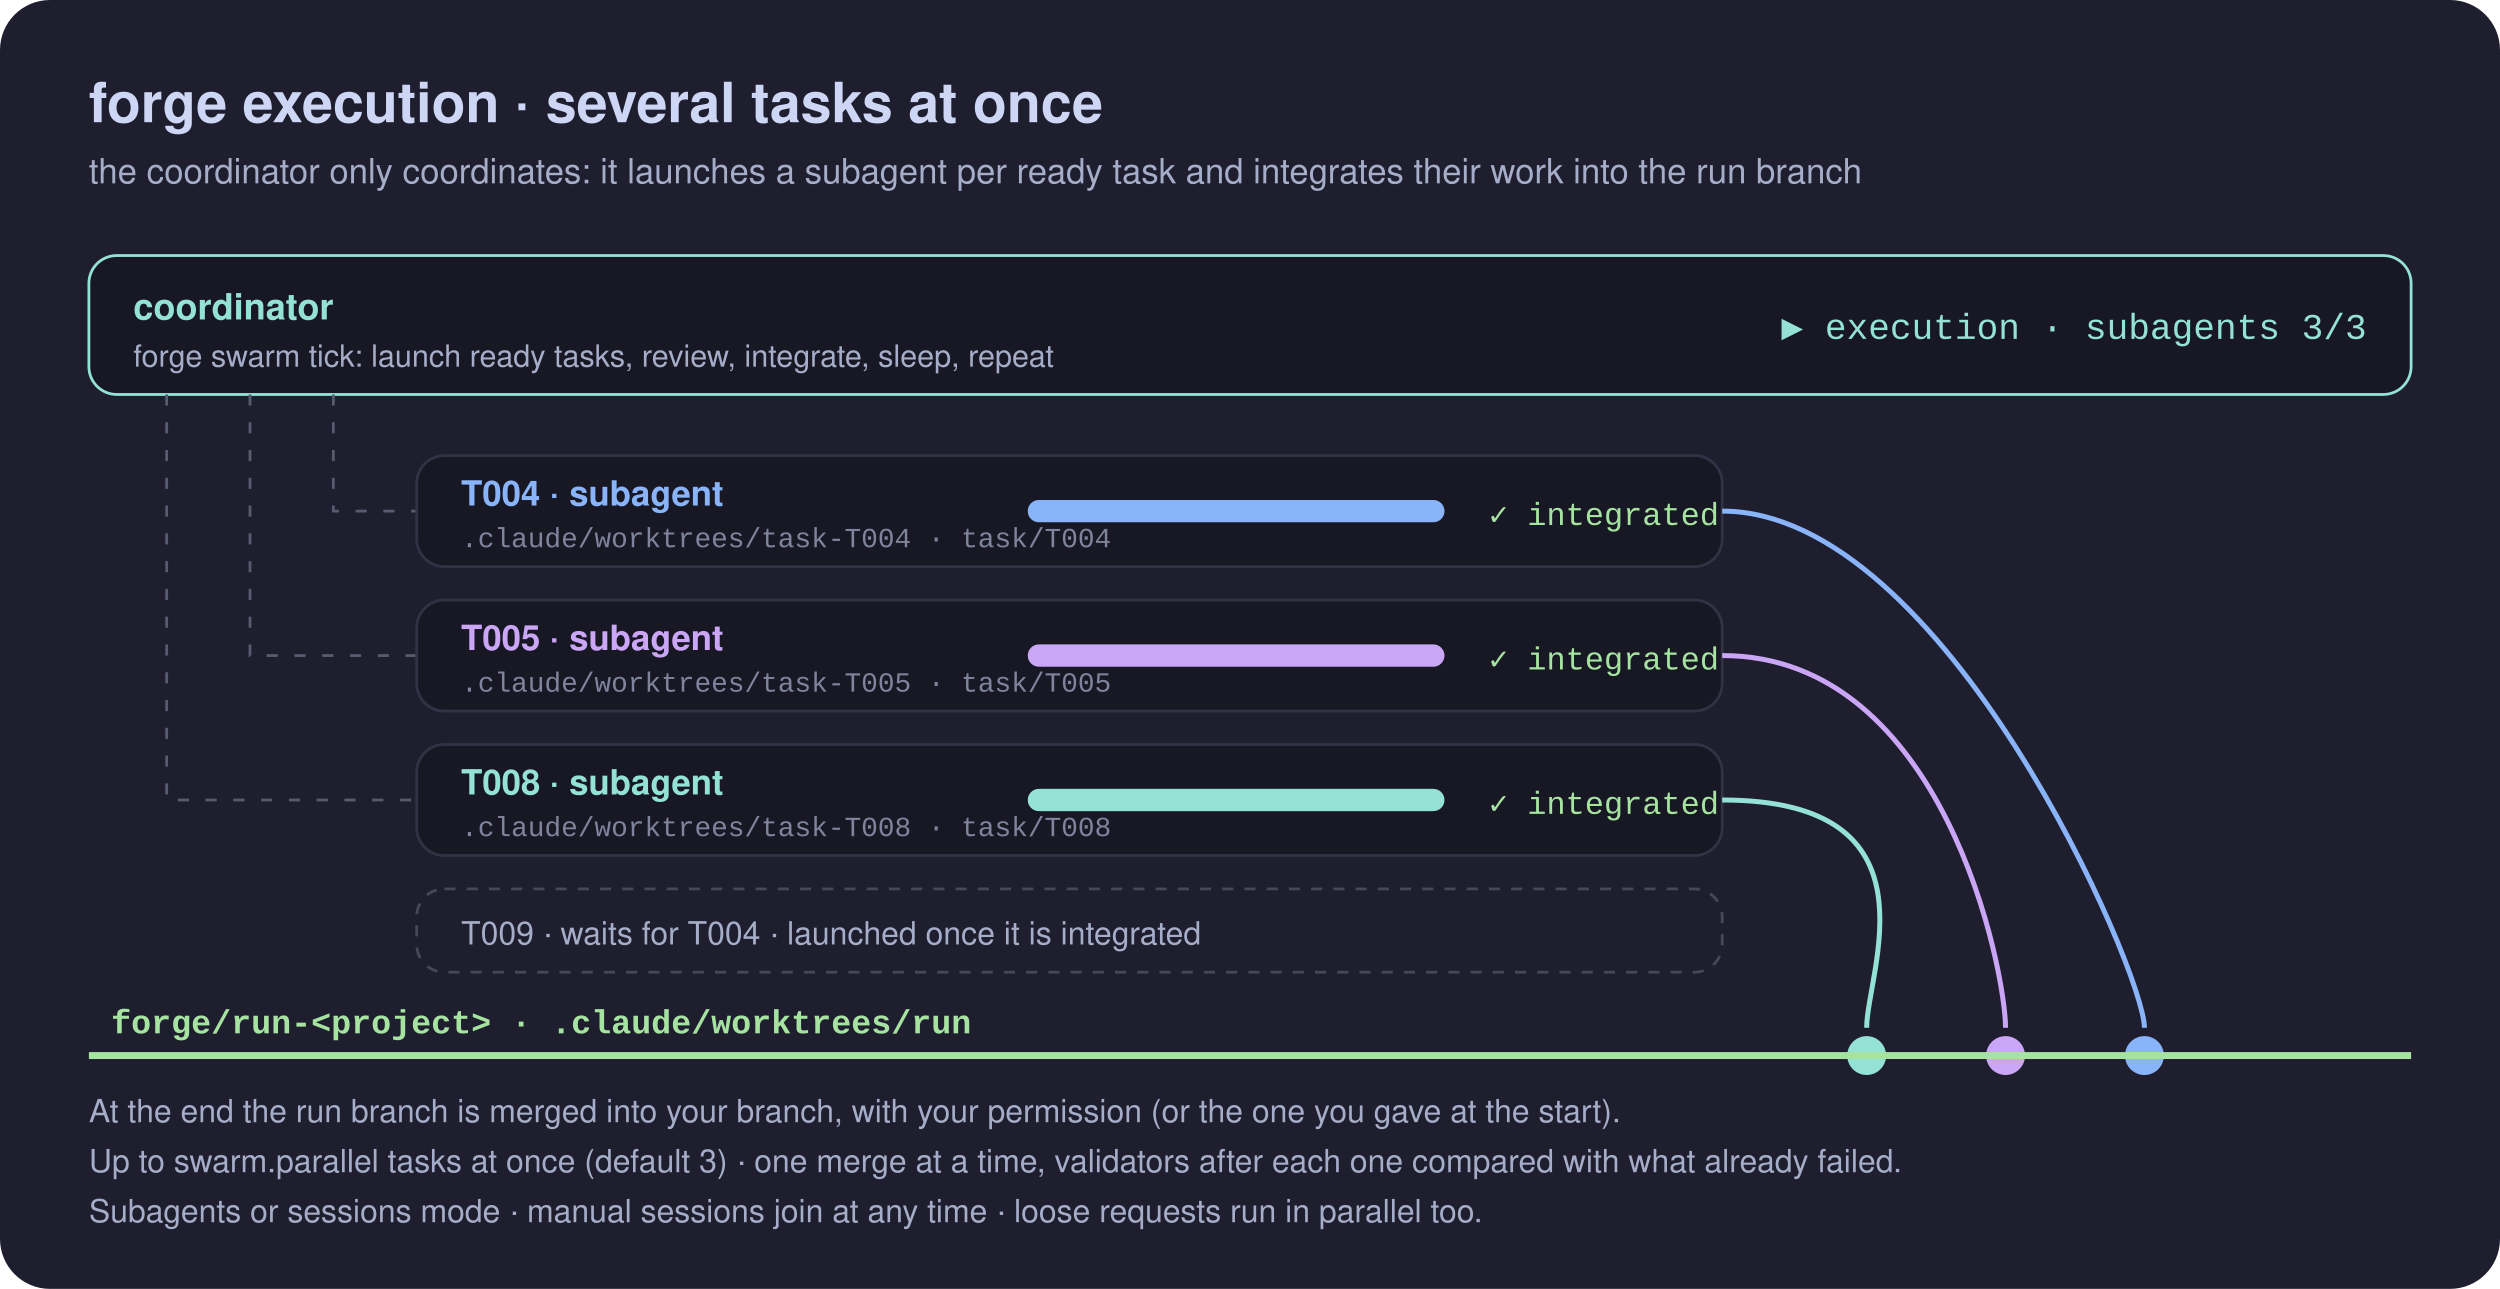
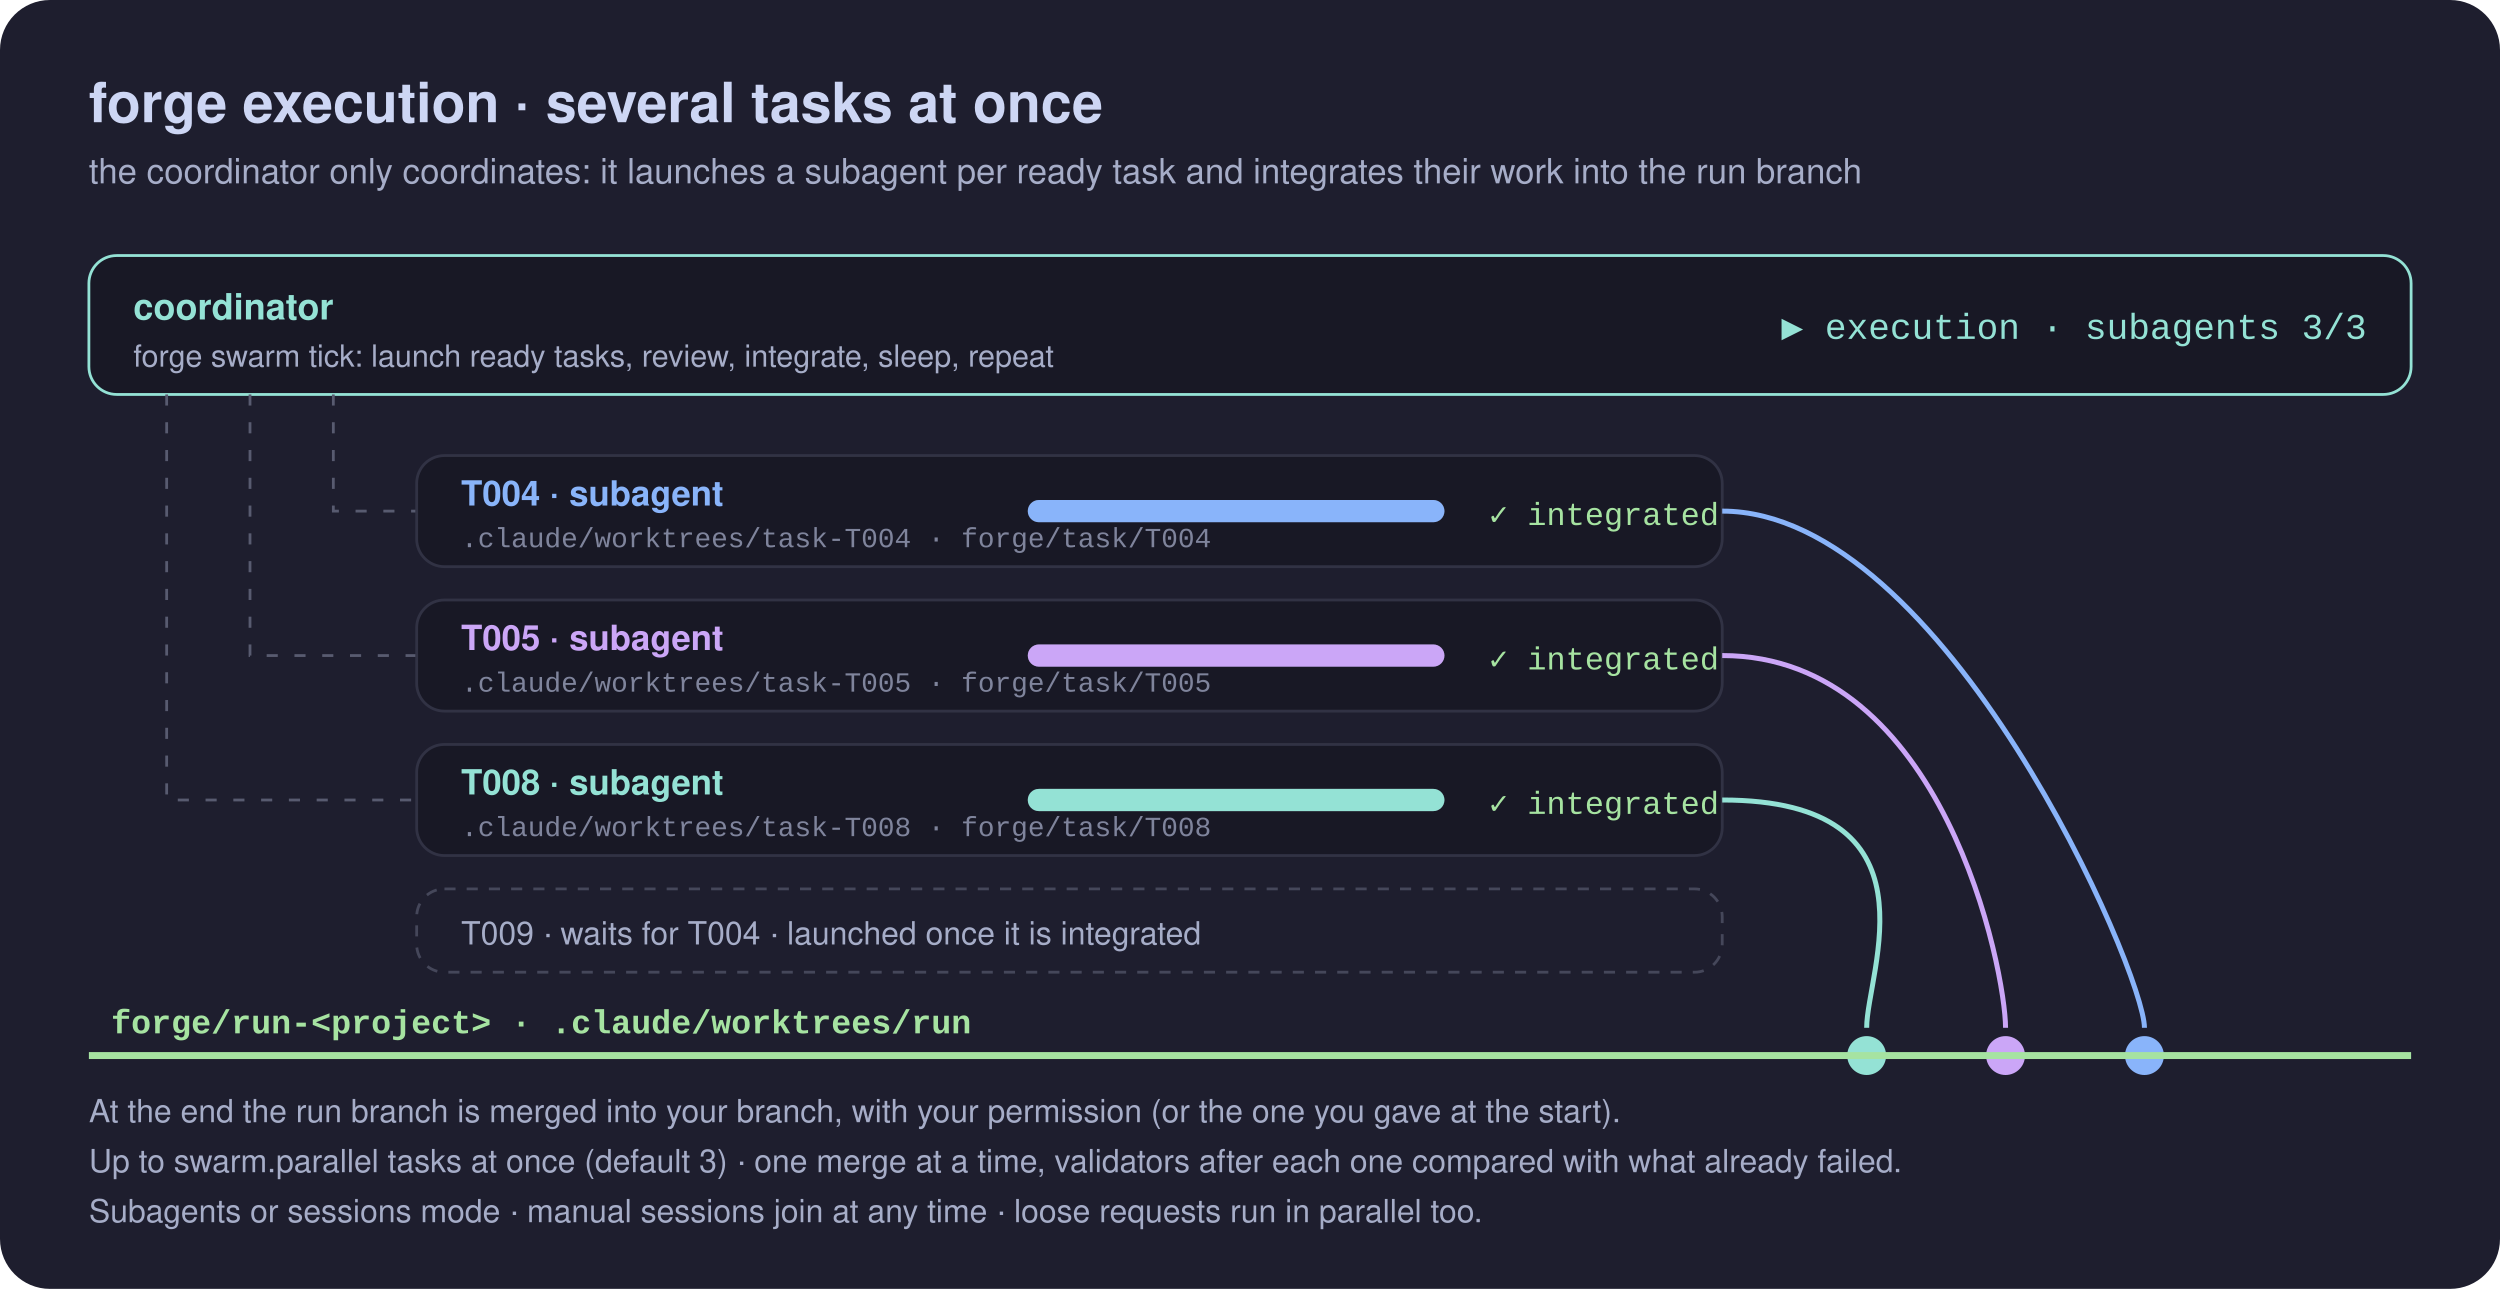
<svg xmlns="http://www.w3.org/2000/svg" width="900" height="464" viewBox="0 0 900 464" role="img" aria-labelledby="t d">
  <style>
text{font-family:-apple-system,BlinkMacSystemFont,'Segoe UI',Helvetica,Arial,sans-serif;fill:#cdd6f4}
.m{font-family:ui-monospace,SFMono-Regular,'SF Mono',Menlo,Consolas,'Liberation Mono',monospace}
.dim{fill:#a6adc8}
.faint{fill:#7f849c}
.flow{stroke-dasharray:4 6;animation:dash 1s linear infinite}
.spin{transform-box:fill-box;transform-origin:center;animation:spin 1s linear infinite}
.blink{animation:blink 1.1s steps(1) infinite}
@keyframes dash{to{stroke-dashoffset:-20}}
@keyframes spin{to{transform:rotate(360deg)}}
@keyframes blink{50%{opacity:0}}
@keyframes g0{0%{transform:scaleX(0.05)}42%{transform:scaleX(1)}100%{transform:scaleX(1)}}
.g0{transform-box:fill-box;transform-origin:left center;animation:g0 14s ease-in-out 0s infinite both}
@keyframes ok0{0%{opacity:0}42%{opacity:0}44%{opacity:1}96%{opacity:1}100%{opacity:0}}
.ok0{animation:ok0 14s infinite both}
@keyframes g1{0%{transform:scaleX(0.05)}62%{transform:scaleX(1)}100%{transform:scaleX(1)}}
.g1{transform-box:fill-box;transform-origin:left center;animation:g1 14s ease-in-out 1.2s infinite both}
@keyframes ok1{0%{opacity:0}70.6%{opacity:0}72.6%{opacity:1}96%{opacity:1}100%{opacity:0}}
.ok1{animation:ok1 14s infinite both}
@keyframes g2{0%{transform:scaleX(0.05)}52%{transform:scaleX(1)}100%{transform:scaleX(1)}}
.g2{transform-box:fill-box;transform-origin:left center;animation:g2 14s ease-in-out 0.5s infinite both}
@keyframes ok2{0%{opacity:0}55.6%{opacity:0}57.6%{opacity:1}96%{opacity:1}100%{opacity:0}}
.ok2{animation:ok2 14s infinite both}
@media (prefers-reduced-motion:reduce){*{animation:none!important}}
</style>
  <rect x="0" y="0" width="900" height="464" rx="18" fill="#1e1e2e" />
  <text x="32" y="44" font-size="20" font-weight="700">forge execution · several tasks at once</text>
  <text x="32" y="66" font-size="12.5" class="dim">the coordinator only coordinates: it launches a subagent per ready task and integrates their work into the run branch</text>
  <rect x="32" y="92" width="836" height="50" rx="10" fill="#181825" stroke="#94e2d5" stroke-width="1" />
  <text x="48" y="115" font-size="13" style="fill:#94e2d5" font-weight="700">coordinator</text>
  <text x="48" y="132" font-size="11" class="dim">forge swarm tick: launch ready tasks, review, integrate, sleep, repeat</text>
  <text x="852" y="122" font-size="13" class="m" style="fill:#94e2d5" text-anchor="end">▶ execution · subagents 3/3</text>
  <path d="M120 142V184H150" stroke="#585b70" stroke-width="1" fill="none" class="flow" />
  <rect x="150" y="164" width="470" height="40" rx="10" fill="#181825" stroke="#313244" stroke-width="1" />
  <text x="166" y="182" font-size="12.5" style="fill:#89b4fa" font-weight="700">T004 · subagent</text>
-   <text x="166" y="197" font-size="10" class="m faint">.claude/worktrees/task-T004 · task/T004</text>
+   <text x="166" y="197" font-size="10" class="m faint">.claude/worktrees/task-T004 · forge/task/T004</text>
  <rect x="370" y="180" width="150" height="8" rx="4" fill="#45475a" />
  <rect x="370" y="180" width="150" height="8" rx="4" fill="#89b4fa" class="g0" />
  <g class="ok0">
    <text x="536" y="189" font-size="11.5" class="m" style="fill:#a6e3a1">✓ integrated</text>
    <path d="M620 184C700 184 772 350 772 370" stroke="#89b4fa" stroke-width="1.8" fill="none" />
    <circle cx="772" cy="380" r="7" fill="#89b4fa" />
  </g>
  <path d="M90 142V236H150" stroke="#585b70" stroke-width="1" fill="none" class="flow" />
  <rect x="150" y="216" width="470" height="40" rx="10" fill="#181825" stroke="#313244" stroke-width="1" />
  <text x="166" y="234" font-size="12.5" style="fill:#cba6f7" font-weight="700">T005 · subagent</text>
-   <text x="166" y="249" font-size="10" class="m faint">.claude/worktrees/task-T005 · task/T005</text>
+   <text x="166" y="249" font-size="10" class="m faint">.claude/worktrees/task-T005 · forge/task/T005</text>
  <rect x="370" y="232" width="150" height="8" rx="4" fill="#45475a" />
  <rect x="370" y="232" width="150" height="8" rx="4" fill="#cba6f7" class="g1" />
  <g class="ok1">
    <text x="536" y="241" font-size="11.5" class="m" style="fill:#a6e3a1">✓ integrated</text>
    <path d="M620 236C700 236 722 350 722 370" stroke="#cba6f7" stroke-width="1.8" fill="none" />
    <circle cx="722" cy="380" r="7" fill="#cba6f7" />
  </g>
  <path d="M60 142V288H150" stroke="#585b70" stroke-width="1" fill="none" class="flow" />
  <rect x="150" y="268" width="470" height="40" rx="10" fill="#181825" stroke="#313244" stroke-width="1" />
  <text x="166" y="286" font-size="12.5" style="fill:#94e2d5" font-weight="700">T008 · subagent</text>
-   <text x="166" y="301" font-size="10" class="m faint">.claude/worktrees/task-T008 · task/T008</text>
+   <text x="166" y="301" font-size="10" class="m faint">.claude/worktrees/task-T008 · forge/task/T008</text>
  <rect x="370" y="284" width="150" height="8" rx="4" fill="#45475a" />
  <rect x="370" y="284" width="150" height="8" rx="4" fill="#94e2d5" class="g2" />
  <g class="ok2">
    <text x="536" y="293" font-size="11.5" class="m" style="fill:#a6e3a1">✓ integrated</text>
    <path d="M620 288C700 288 672 350 672 370" stroke="#94e2d5" stroke-width="1.8" fill="none" />
    <circle cx="672" cy="380" r="7" fill="#94e2d5" />
  </g>
  <rect x="150" y="320" width="470" height="30" rx="10" fill="none" stroke="#45475a" stroke-width="1" stroke-dasharray="4 4" />
  <text x="166" y="340" font-size="11.5" class="dim">T009 · waits for T004 · launched once it is integrated</text>
  <path d="M32 380H868" stroke="#a6e3a1" stroke-width="2.5" />
  <text x="40" y="372" font-size="12" class="m" style="fill:#a6e3a1" font-weight="700">forge/run-&lt;project&gt; · .claude/worktrees/run</text>
  <text x="32" y="404" font-size="11.5" class="dim">At the end the run branch is merged into your branch, with your permission (or the one you gave at the start).</text>
  <text x="32" y="422" font-size="11.5" class="dim">Up to swarm.parallel tasks at once (default 3) · one merge at a time, validators after each one compared with what already failed.</text>
  <text x="32" y="440" font-size="11.5" class="dim">Subagents or sessions mode · manual sessions join at any time · loose requests run in parallel too.</text>
</svg>
